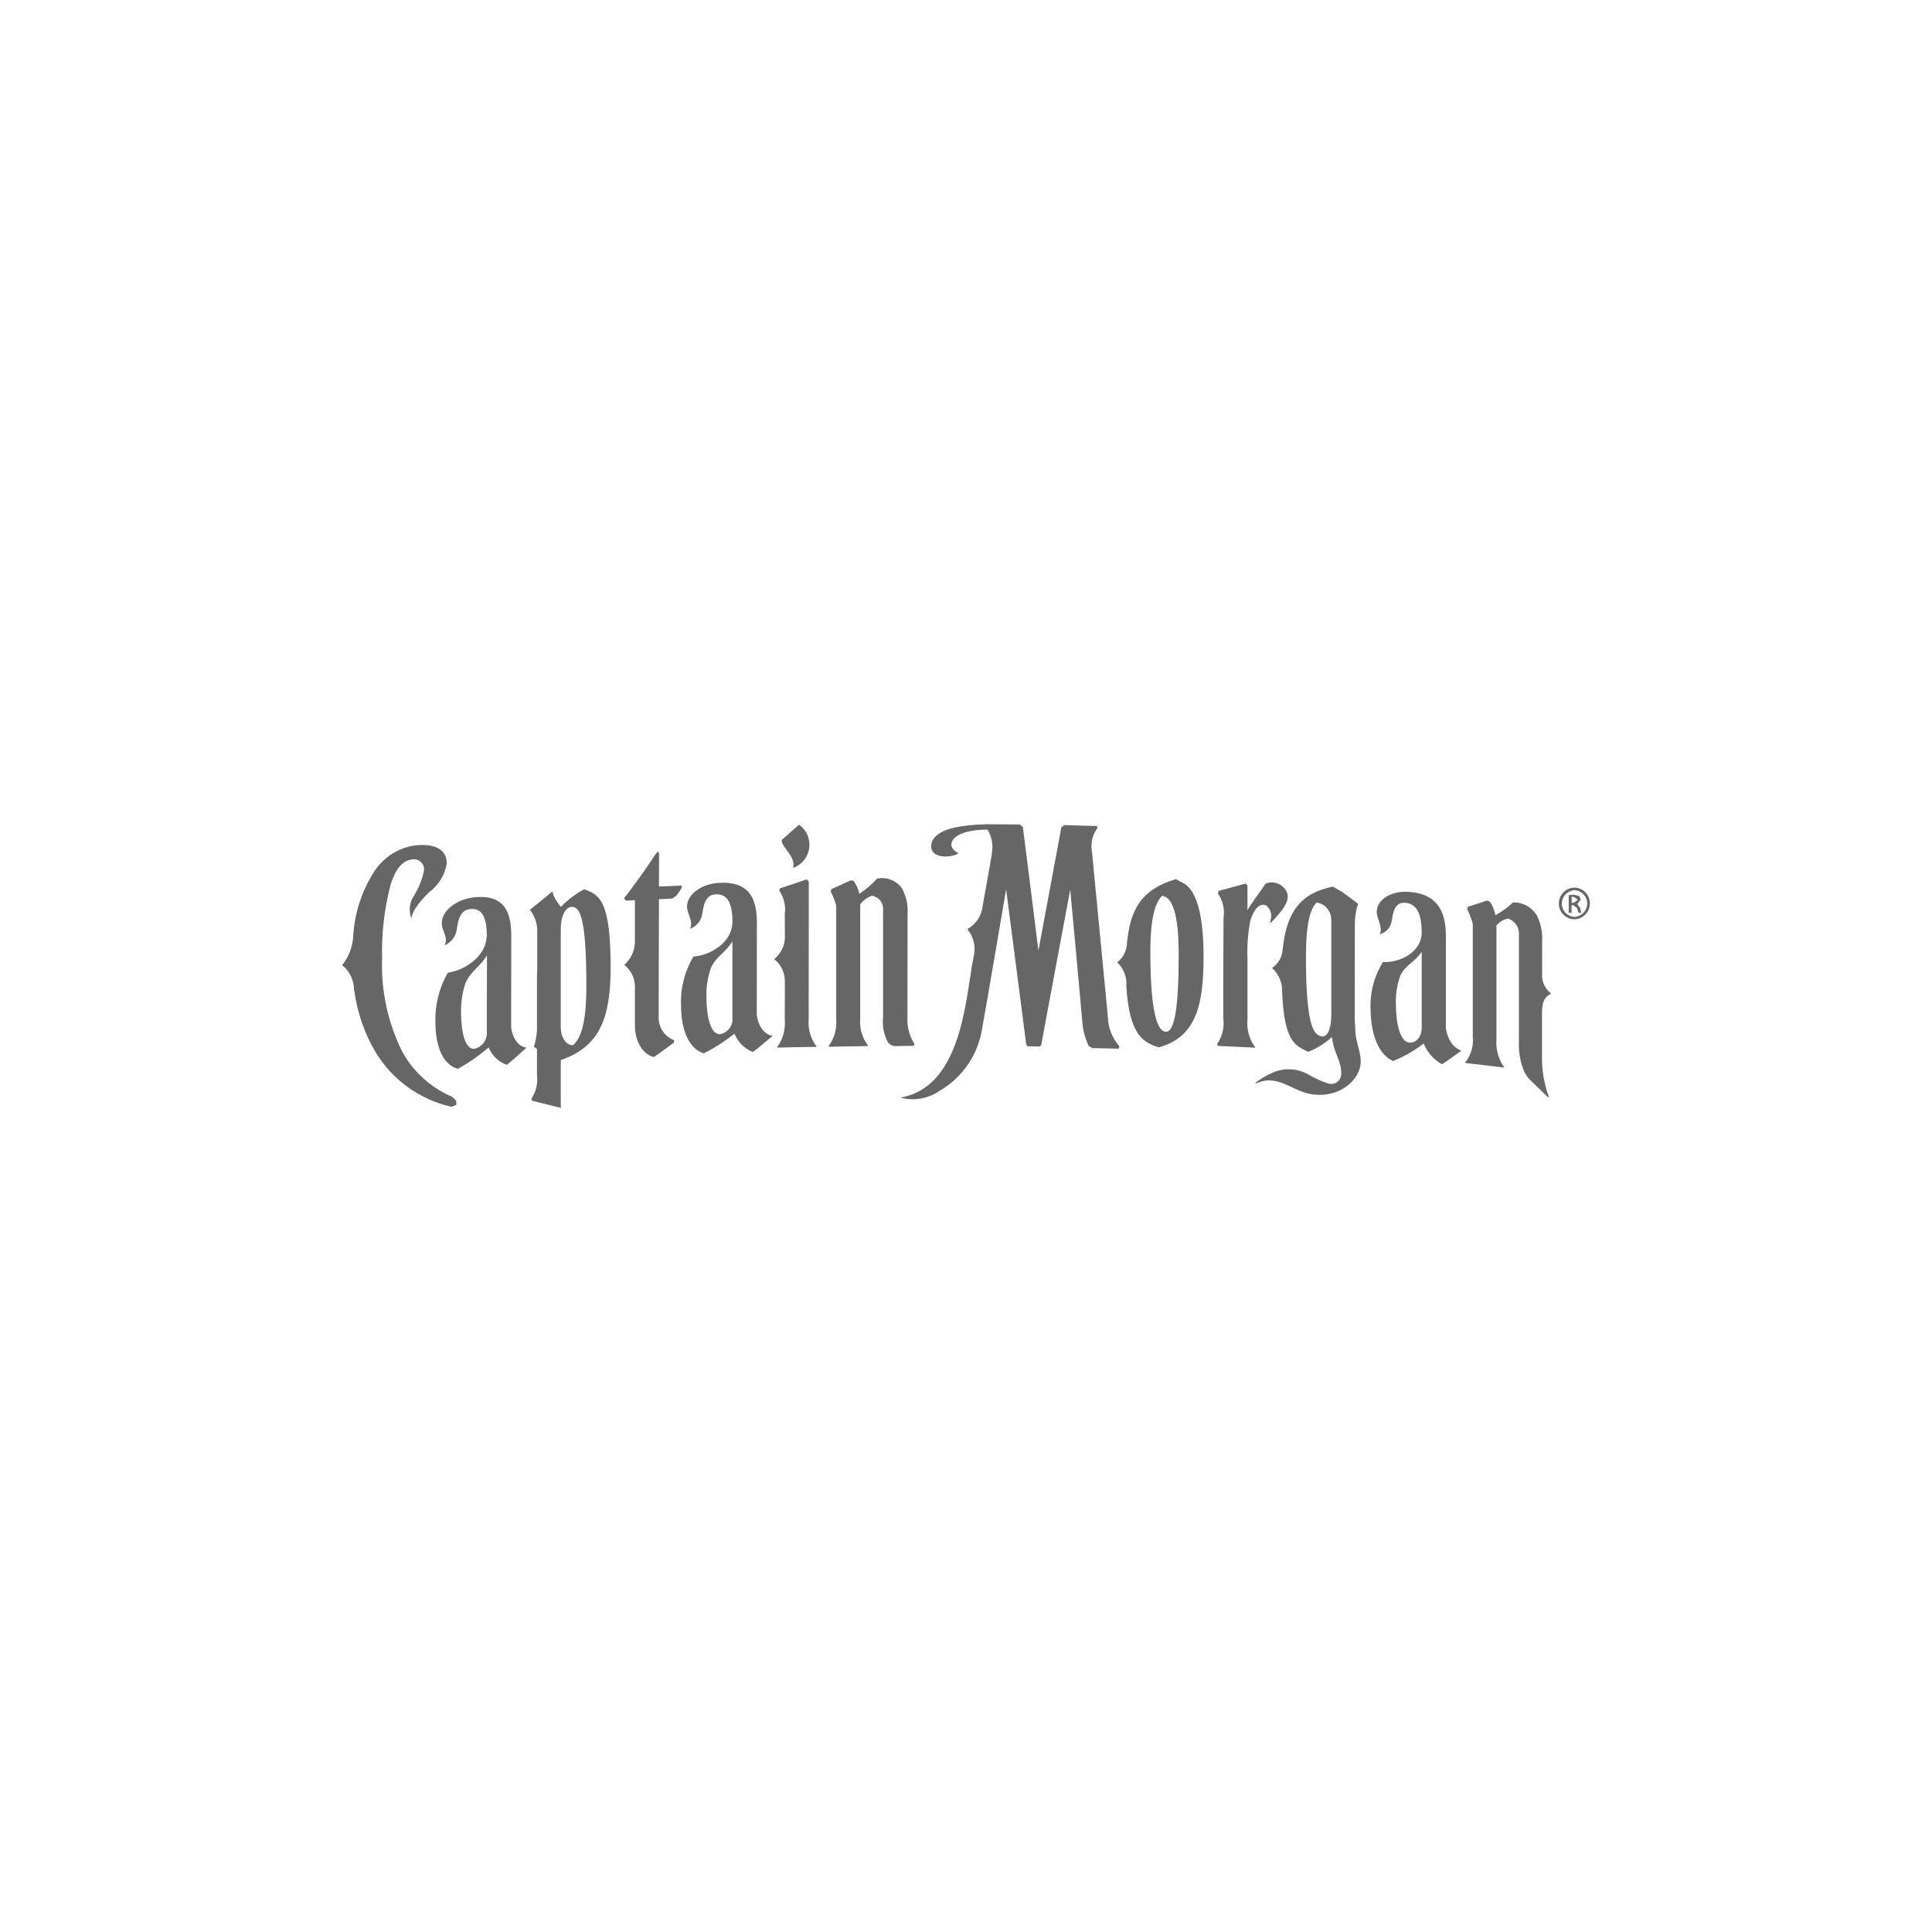
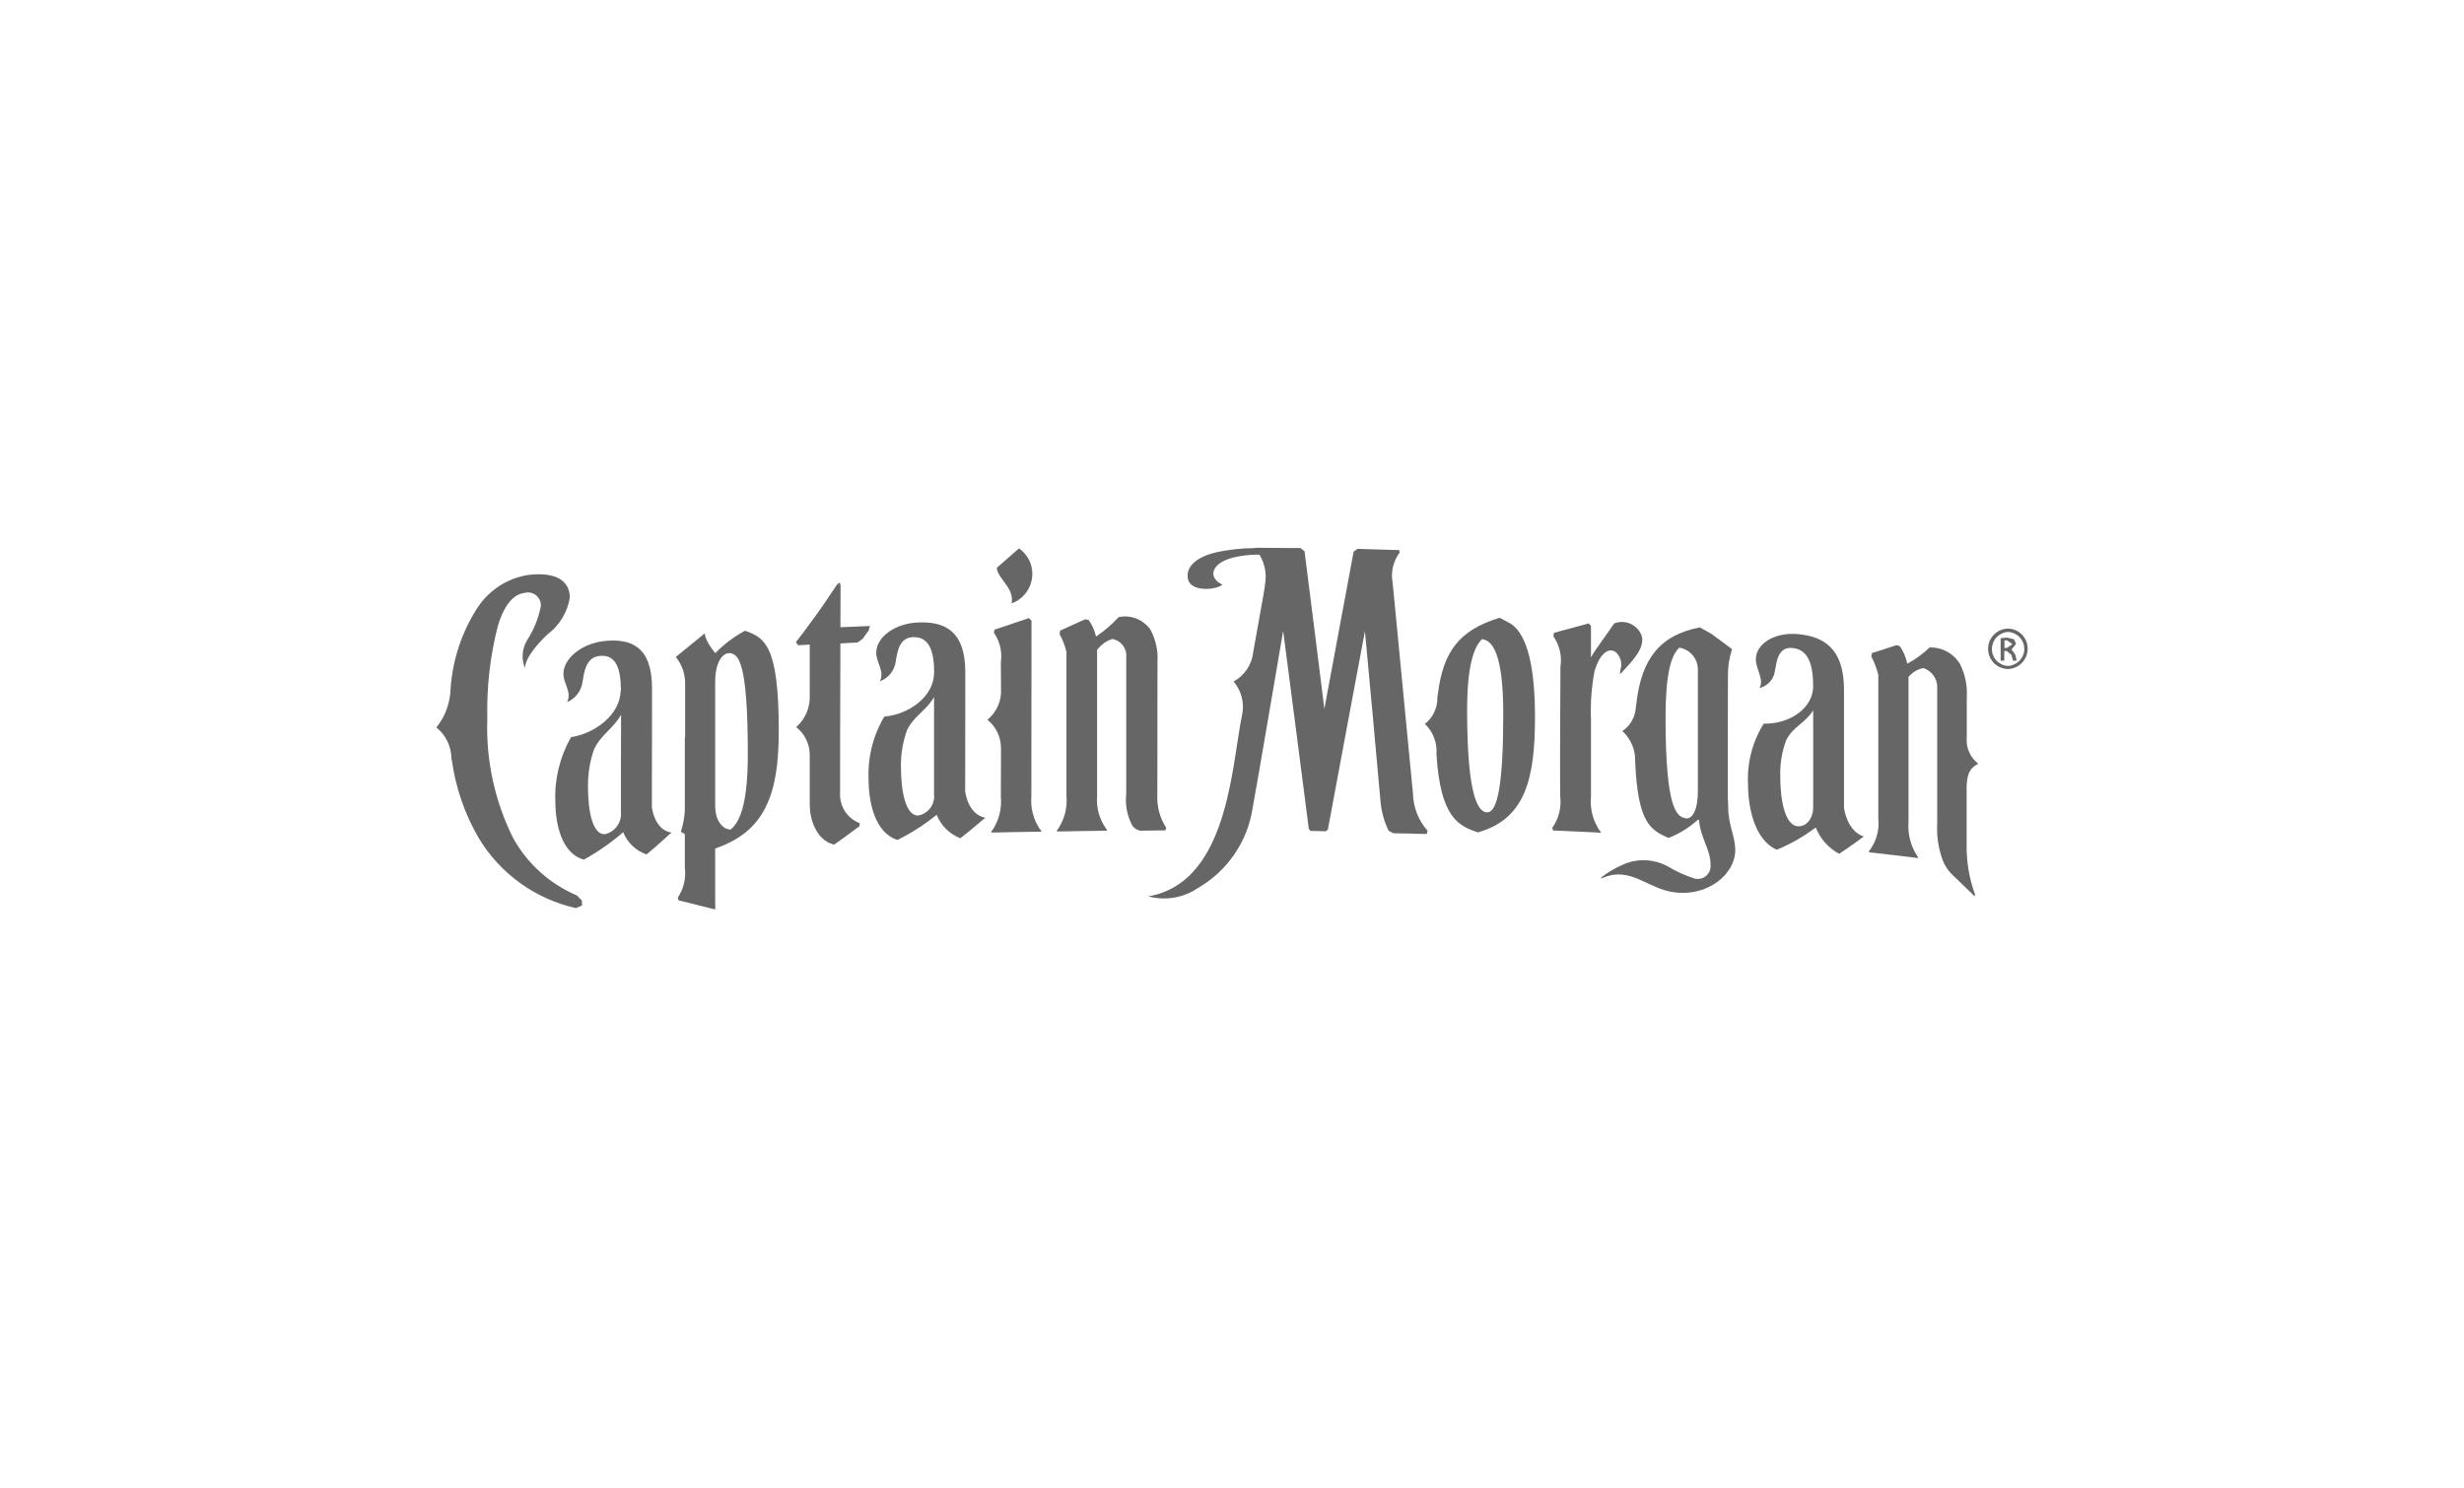
- <svg xmlns="http://www.w3.org/2000/svg" version="1.1" id="Layer_1" x="0px" y="0px" viewBox="0 0 161.55 161.55" style="enable-background:new 0 0 161.55 161.55;" xml:space="preserve">
+ <svg xmlns="http://www.w3.org/2000/svg" version="1.1" id="Layer_1" x="0px" y="0px" viewBox="0 0 161.55 97.55" style="enable-background:new 0 0 161.55 97.55;" xml:space="preserve">
  <style type="text/css">
	.st0{fill:#666666;}
	.st1{clip-path:url(#SVGID_2_);}
	.st2{clip-path:url(#SVGID_4_);}
	.st3{clip-path:url(#SVGID_6_);}
	.st4{clip-path:url(#SVGID_8_);}
	.st5{clip-path:url(#SVGID_10_);}
	.st6{clip-path:url(#SVGID_12_);}
- 	.st7{opacity:0;fill:#666666;}
- 	.st8{opacity:0;fill:#666666;stroke:#009DE2;stroke-width:0.112;}
- 	.st9{opacity:0;}
+ 	.st7{fill:#808080;}
+ 	.st8{opacity:0;fill:#666666;}
+ 	.st9{opacity:0;fill:#666666;stroke:#009DE2;stroke-width:0.112;}
+ 	.st10{opacity:0;}
</style>
  <g>
-     <path class="st0" d="M120.9,85.96v-7.74c0-2.74-1.38-3.5-3.05-3.64c-1.53-0.13-2.73,0.65-2.73,1.66c0,0.65,0.56,1.29,0.24,1.88   c0.53-0.13,0.94-0.57,1.01-1.12c0.11-0.61,0.21-1.59,1.13-1.51c1.1,0.09,1.38,1.16,1.38,2.56l0-0.08c0,1.57-1.68,2.53-3.24,2.48   c-0.75,1.2-1.11,2.6-1.03,4.01c0,1.45,0.41,3.6,1.86,4.25h0.05c0.9-0.37,1.75-0.86,2.53-1.45c0.29,0.74,0.83,1.35,1.53,1.73   c0.75-0.47,1.6-1.15,1.63-1.13C121.06,87.49,120.9,85.96,120.9,85.96z M118.88,83.54v2.4c0,0.69-0.42,1.29-1.03,1.24   c-0.78-0.07-1.13-1.58-1.13-3.29c-0.02-0.8,0.11-1.6,0.39-2.35c0.44-0.89,1.25-1.12,1.77-1.96L118.88,83.54z" />
-     <path class="st0" d="M99.07,73.91l-0.02-0.02v0.01l-0.73-0.39c-2.68,0.82-3.7,2.25-4.04,4.96l-0.04,0.28   c0.01,0.67-0.29,1.31-0.82,1.72c0.54,0.51,0.82,1.24,0.76,1.98c0.25,4.19,1.48,4.73,2.72,5.13c3.14-0.88,3.74-3.58,3.74-7.56   C100.64,76.75,100.14,74.64,99.07,73.91z M97.5,86.27c-0.5-0.01-1.31-0.72-1.31-6.69c0-2.89,0.43-4.14,0.98-4.67   c0.91,0.1,1.39,1.65,1.39,4.91C98.56,84.32,98.2,86.29,97.5,86.27z" />
-     <path class="st0" d="M129.7,83.08c-0.53-0.41-0.82-1.07-0.75-1.74v-2.59c0.05-0.76-0.1-1.52-0.44-2.2c-0.42-0.7-1.19-1.12-2-1.09   c-0.43,0.42-0.93,0.78-1.46,1.06c-0.09-0.41-0.25-0.8-0.48-1.14l-0.21-0.08c-0.18,0.05-1.22,0.41-1.62,0.52l-0.05,0.22   c0.2,0.39,0.35,0.79,0.46,1.21v9.41c0.08,0.72-0.11,1.45-0.53,2.05c-0.13,0.15-0.19,0.18,0.2,0.21c0.88,0.1,1.76,0.2,2.64,0.31   c0.36,0.05,0.36,0.05,0.22-0.13c-0.41-0.65-0.61-1.41-0.55-2.18v-9.53c0.25-0.3,0.59-0.51,0.97-0.58c0.58,0.18,0.96,0.75,0.91,1.36   v8.88c-0.04,0.83,0.09,1.66,0.39,2.43c0.16,0.39,0.42,0.74,0.74,1.01l1.32,1.28l0.04-0.1c-0.4-1.08-0.58-2.22-0.56-3.37v-3.77   C128.99,83.89,129.04,83.43,129.7,83.08z" />
-     <path class="st0" d="M104.86,87.44c-0.42-0.64-0.62-1.4-0.55-2.16c0-1.71,0-3.42,0-5.13c-0.04-1.06,0.04-2.13,0.24-3.17   c0.32-1.04,0.85-1.53,1.34-1.25c0.36,0.28,0.5,0.77,0.35,1.2l-0.03,0.29l0.36-0.38c0.46-0.52,1.31-1.38,1.06-2.17   c-0.28-0.71-1.08-1.07-1.79-0.79c0,0-0.01,0-0.01,0c-0.39,0.61-1.27,1.75-1.52,2.23v-2.07l-0.15-0.16l-2.28,0.62l-0.03,0.23   c0.4,0.58,0.57,1.29,0.46,1.98c0,1.21-0.04,5.45-0.02,8.47c0.1,0.74-0.08,1.5-0.52,2.11l0.06,0.17c0.44,0.01,0.44,0.02,2.86,0.13   C105.06,87.62,105,87.62,104.86,87.44z" />
-     <path class="st0" d="M113.28,85.2c0-1.87,0-5.28,0.01-7.85v0.01c-0.01-0.61,0.08-1.21,0.27-1.79c-0.43-0.33-0.87-0.65-1.32-0.98   l-0.03-0.02l-0.04-0.03l0.01,0.01l-0.73-0.41c-2.69,0.52-3.8,2.13-4.15,4.87v-0.04l0,0.08l-0.05,0.36   c-0.04,0.62-0.37,1.19-0.88,1.53c0.56,0.51,0.87,1.25,0.84,2.01v-0.01c0.17,4.13,1.06,4.49,2.18,5.01   c0.72-0.28,1.38-0.69,1.95-1.21l0.06,0.05c0.08,1.14,0.75,1.91,0.75,2.89c0.06,0.46-0.26,0.89-0.72,0.95   c-0.1,0.01-0.2,0.01-0.29-0.01c-0.62-0.19-1.22-0.46-1.78-0.8c-0.82-0.45-1.8-0.54-2.69-0.23c-0.47,0.18-0.91,0.41-1.33,0.69   c-0.06,0.03-0.63,0.45-0.25,0.29c1.82-0.79,2.93,0.71,4.67,0.94c2.31,0.31,4.02-1.26,4.02-2.75c0-0.93-0.46-1.66-0.46-2.79   L113.28,85.2z M111.32,84.87c0,1.19-0.34,1.95-0.89,1.77c-0.49-0.15-1.23-0.58-1.23-6.56c0-2.87,0.35-4.09,0.9-4.61   c0.7,0.11,1.21,0.71,1.22,1.42V84.87z" />
-     <path class="st0" d="M91.31,71.24c-0.14-0.71,0.03-1.44,0.46-2.01l-0.04-0.16c-0.41,0-2.72-0.08-2.72-0.08l-0.26,0.18   c-0.64,3.44-1.28,6.88-1.92,10.32c-0.43-3.45-0.86-6.9-1.3-10.34l-0.26-0.21c-0.59-0.01-2.5-0.02-2.88-0.02l-0.17,0.02   c-0.82,0.01-1.65,0.1-2.45,0.27c-1.77,0.42-2.04,1.27-1.86,1.84c0.26,0.77,1.81,0.64,2.24,0.29c-0.94-0.43-0.81-1.37,0.66-1.77   c0.58-0.14,1.17-0.21,1.76-0.2c0.36,0.58,0.49,1.27,0.37,1.94c-0.02,0.25-0.03,0.31-0.77,4.43c-0.08,0.82-0.56,1.55-1.29,1.95   c0.51,0.6,0.72,1.4,0.56,2.18l-0.14,0.73c-0.59,3.45-1.07,10.35-6.02,11.18c1.12,0.3,2.32,0.1,3.28-0.56   c1.93-1.12,3.24-3.05,3.57-5.25c0.09-0.39,2-11.6,2-11.6c0.57,4.33,1.12,8.65,1.68,12.98l0.11,0.14c0.34,0,0.67,0.01,1.01,0.02   l0.13-0.11c0.81-4.32,1.61-8.67,2.43-13.01c0.35,3.68,0.68,7.37,1.01,11.04c0.05,0.71,0.23,1.4,0.54,2.04l0.31,0.17   c0.73,0.01,1.45,0.03,2.19,0.05l0.06-0.21c-0.6-0.67-0.94-1.54-0.96-2.44C92.61,84.7,91.36,71.79,91.31,71.24z" />
-     <path class="st0" d="M66.32,72.57c1.06-0.38,1.62-1.54,1.25-2.61c-0.14-0.4-0.41-0.75-0.76-1c-0.48,0.42-0.97,0.85-1.45,1.28   C65.35,70.89,66.56,71.59,66.32,72.57z" />
-     <path class="st0" d="M37.82,91.72c-1.78-0.76-3.26-2.09-4.19-3.79c-1.2-2.42-1.78-5.1-1.68-7.8c-0.05-2.05,0.18-4.1,0.69-6.08   c0.27-0.92,0.8-2.06,1.75-2.17c0.45-0.13,0.91,0.14,1.04,0.58c0.03,0.11,0.04,0.23,0.02,0.35c-0.16,0.77-0.46,1.5-0.88,2.16   c-0.35,0.56-0.4,1.24-0.15,1.85c0-0.7,0.93-1.7,1.45-2.2c0.79-0.58,1.33-1.45,1.49-2.43c0-1.06-0.85-1.71-2.71-1.49   c-1.33,0.2-2.52,0.95-3.29,2.07c-1.07,1.62-1.69,3.48-1.82,5.42c-0.03,0.92-0.35,1.8-0.93,2.51c0.63,0.51,0.99,1.27,0.99,2.08   l0.01,0.03l0.01,0.01c0.25,1.81,0.84,3.55,1.76,5.12c1.4,2.35,3.71,4.01,6.38,4.61l0.4-0.17l-0.01-0.33L37.82,91.72z" />
-     <path class="st0" d="M42.74,85.92c0,0,0.01-6.71,0.01-7.78c0-2.76-1.39-3.27-3.07-3.11c-1.54,0.15-2.74,1.15-2.74,2.16   c0,0.65,0.57,1.2,0.24,1.85c0.55-0.23,0.93-0.73,1.01-1.31c0.11-0.62,0.2-1.63,1.14-1.72c1.11-0.1,1.38,0.92,1.38,2.33v0.01   l-0.02-0.08c0,1.57-1.67,2.83-3.25,3.07c-0.73,1.28-1.09,2.74-1.03,4.21c0,1.47,0.41,3.43,1.87,3.82l0.04-0.01   c0.91-0.51,1.76-1.1,2.54-1.78c0.27,0.69,0.83,1.22,1.53,1.46c0.76-0.61,1.61-1.45,1.65-1.43C42.89,87.44,42.74,85.92,42.74,85.92z    M40.71,83.84v2.42c0.06,0.67-0.38,1.28-1.03,1.44c-0.79,0.07-1.13-1.38-1.13-3.11c-0.01-0.83,0.12-1.65,0.39-2.43   c0.44-0.98,1.26-1.36,1.78-2.29C40.71,81.27,40.71,83.05,40.71,83.84z" />
-     <path class="st0" d="M76.46,87.28c-0.43-0.66-0.63-1.45-0.58-2.23c0-0.38,0.01-7.81,0.01-8.64c0.05-0.75-0.12-1.49-0.48-2.15   c-0.48-0.65-1.29-0.96-2.07-0.79c-0.44,0.48-0.94,0.91-1.48,1.27c-0.09-0.39-0.25-0.77-0.49-1.09l-0.21-0.04   c-0.19,0.07-1.25,0.57-1.65,0.74l-0.04,0.23c0.2,0.36,0.35,0.75,0.45,1.16v9.46c0.07,0.75-0.12,1.5-0.53,2.13   c-0.14,0.17-0.2,0.21,0.21,0.19c0.88-0.02,1.78-0.03,2.68-0.04c0.36-0.01,0.36-0.01,0.22-0.17c-0.43-0.61-0.63-1.36-0.57-2.11   c0-3.19,0-6.39,0-9.58c0.25-0.33,0.59-0.59,0.99-0.72c0.59,0.1,0.99,0.64,0.92,1.24v8.92c-0.08,0.72,0.06,1.44,0.4,2.08   c0.17,0.24,0.45,0.37,0.74,0.33l1.43-0.02L76.46,87.28z" />
-     <path class="st0" d="M67.62,85.25c0-3.85,0.01-7.69,0.01-11.54l-0.17-0.18l-2.25,0.76l-0.05,0.19c0.39,0.56,0.56,1.26,0.46,1.94   c0,0.12,0.01,0.79,0.01,1.71c0.06,0.79-0.27,1.56-0.89,2.07c0.58,0.46,0.9,1.17,0.89,1.9c0,1.62-0.01,3-0.01,3.17   c0.07,0.74-0.12,1.49-0.52,2.12c-0.14,0.18-0.21,0.23,0.18,0.2c0.91-0.02,1.83-0.04,2.75-0.05c0.4,0.01,0.24-0.03,0.12-0.21   C67.75,86.71,67.56,85.98,67.62,85.25z" />
-     <path class="st0" d="M48.85,74.36c-0.72,0.38-1.38,0.88-1.95,1.47c0,0-0.69-0.81-0.69-1.3c-0.63,0.52-1.27,1.03-1.9,1.55   c0.41,0.51,0.63,1.15,0.61,1.8v3.41l-0.02,0.11v4.75c-0.03,0.47-0.11,0.94-0.26,1.39l0.26,0.16v2.18c0.09,0.69-0.07,1.4-0.46,1.98   l0.05,0.18l2.24,0.56l0.17,0.03l-0.01-0.44v-3.55c3.29-1.12,4.17-3.57,4.17-7.74C51.06,75.25,50.11,74.82,48.85,74.36z M47.9,87.4   c-0.6-0.01-1.01-0.71-1.01-1.51V77.7c0-1.2,0.46-1.97,1.03-1.86c0.49,0.1,1.11,0.57,1.11,6.59C49.03,85.32,48.64,86.81,47.9,87.4z" />
-     <path class="st0" d="M56.23,75.13l0.33-0.24l0.4-0.56l0.07-0.28c-0.64,0.03-1.3,0.05-1.93,0.08c0-1.27,0.01-2.41,0.01-2.54   c0.01-0.5-0.1-0.45-0.33-0.11c-0.27,0.38-0.56,0.87-1.24,1.81c-0.88,1.21-1.13,1.54-1.36,1.82l0.15,0.2l0.76-0.04v3.3   c0.04,0.8-0.28,1.58-0.89,2.11c0.58,0.45,0.91,1.15,0.89,1.89v3.21c0,0.91,0.4,2.3,1.59,2.61c0.69-0.47,1.42-1.04,1.67-1.21   l0.02-0.2c-0.83-0.31-1.35-1.13-1.29-2.01c0-0.38,0-5.83,0.02-9.78C55.45,75.17,56.06,75.15,56.23,75.13z" />
-     <path class="st0" d="M63.28,84.88c0,0,0.01-6.71,0.01-7.79c0-2.76-1.39-3.34-3.08-3.27c-1.55,0.05-2.76,0.97-2.76,1.98   c0,0.66,0.57,1.23,0.24,1.87c0.54-0.19,0.94-0.67,1.03-1.24c0.1-0.62,0.21-1.62,1.14-1.65c1.11-0.04,1.39,0.99,1.39,2.41   l-0.01-0.07c0,1.57-1.68,2.74-3.26,2.87c-0.74,1.25-1.1,2.69-1.03,4.15c0,1.46,0.41,3.46,1.87,3.93l0.04,0   c0.91-0.45,1.76-1,2.55-1.64c0.28,0.7,0.84,1.26,1.55,1.54c0.76-0.57,1.62-1.36,1.65-1.34C63.43,86.4,63.28,84.88,63.28,84.88z    M61.24,82.69v2.41c0.07,0.66-0.39,1.26-1.04,1.38c-0.78,0.02-1.13-1.45-1.13-3.18c-0.02-0.82,0.12-1.63,0.39-2.4   c0.44-0.95,1.26-1.28,1.78-2.19C61.24,80.12,61.24,81.89,61.24,82.69L61.24,82.69z" />
-     <path class="st0" d="M131.89,75.59L131.89,75.59l0.29-0.37l-0.13-0.3l-0.47-0.11l-0.41,0.04v1.47h0.24v-0.63h0.16l0.31,0.26   l0.1,0.37h0.24l-0.08-0.37L131.89,75.59z M131.58,75.49h-0.16V75l0.16-0.02l0.36,0.26L131.58,75.49z" />
-     <path class="st0" d="M131.66,74.22L131.66,74.22c-0.74,0.01-1.33,0.62-1.31,1.35c0.01,0.72,0.59,1.29,1.3,1.3   c0.73-0.02,1.31-0.63,1.29-1.36C132.93,74.81,132.37,74.24,131.66,74.22z M131.66,76.67c-0.62-0.03-1.1-0.56-1.06-1.17   c0.03-0.57,0.48-1.03,1.06-1.06h0.01c0.62,0.04,1.09,0.57,1.05,1.19C132.68,76.18,132.23,76.63,131.66,76.67z" />
+     <path class="st0" d="M120.9,52.96v-7.74c0-2.74-1.38-3.5-3.05-3.64c-1.53-0.13-2.73,0.65-2.73,1.66c0,0.65,0.56,1.29,0.24,1.88   c0.53-0.13,0.94-0.57,1.01-1.12c0.11-0.61,0.21-1.59,1.13-1.51c1.1,0.09,1.38,1.16,1.38,2.56l0-0.08c0,1.57-1.68,2.53-3.24,2.48   c-0.75,1.2-1.11,2.6-1.03,4.01c0,1.45,0.41,3.6,1.86,4.25h0.05c0.9-0.37,1.75-0.86,2.53-1.45c0.29,0.74,0.83,1.35,1.53,1.73   c0.75-0.47,1.6-1.15,1.63-1.13C121.06,54.49,120.9,52.96,120.9,52.96z M118.88,50.54v2.4c0,0.69-0.41,1.29-1.03,1.24   c-0.78-0.07-1.13-1.58-1.13-3.29c-0.02-0.8,0.11-1.6,0.39-2.35c0.44-0.89,1.25-1.12,1.77-1.96L118.88,50.54z" />
+     <path class="st0" d="M99.07,40.91l-0.02-0.02v0.01l-0.73-0.39c-2.68,0.82-3.7,2.25-4.04,4.96l-0.04,0.28   c0.01,0.67-0.29,1.31-0.82,1.72c0.54,0.51,0.82,1.24,0.76,1.98c0.25,4.19,1.48,4.73,2.72,5.13c3.14-0.88,3.74-3.58,3.74-7.56   C100.64,43.75,100.14,41.64,99.07,40.91z M97.5,53.27c-0.5-0.01-1.31-0.72-1.31-6.69c0-2.89,0.43-4.14,0.98-4.67   c0.91,0.1,1.39,1.65,1.39,4.91C98.56,51.32,98.2,53.29,97.5,53.27z" />
+     <path class="st0" d="M129.7,50.08c-0.53-0.41-0.82-1.07-0.75-1.74v-2.59c0.05-0.76-0.1-1.52-0.44-2.2c-0.42-0.7-1.19-1.12-2-1.09   c-0.43,0.42-0.93,0.78-1.46,1.06c-0.09-0.41-0.25-0.8-0.48-1.14l-0.21-0.08c-0.18,0.05-1.22,0.41-1.62,0.52l-0.05,0.22   c0.2,0.39,0.35,0.79,0.46,1.21v9.41c0.08,0.72-0.11,1.45-0.53,2.05c-0.13,0.15-0.19,0.18,0.2,0.21c0.88,0.1,1.76,0.2,2.64,0.31   c0.36,0.05,0.36,0.05,0.22-0.13c-0.41-0.65-0.61-1.41-0.55-2.18v-9.53c0.25-0.3,0.59-0.51,0.97-0.58c0.58,0.18,0.96,0.75,0.91,1.36   v8.88c-0.04,0.83,0.09,1.66,0.39,2.43c0.16,0.39,0.42,0.74,0.74,1.01l1.32,1.28l0.04-0.09c-0.4-1.08-0.58-2.22-0.56-3.37v-3.77   C128.99,50.89,129.04,50.43,129.7,50.08z" />
+     <path class="st0" d="M104.86,54.44c-0.42-0.64-0.62-1.4-0.55-2.16c0-1.71,0-3.42,0-5.13c-0.04-1.06,0.04-2.13,0.24-3.17   c0.32-1.04,0.85-1.53,1.34-1.25c0.36,0.28,0.5,0.77,0.35,1.2l-0.03,0.29l0.36-0.38c0.46-0.52,1.31-1.38,1.06-2.17   c-0.28-0.71-1.08-1.07-1.79-0.79c0,0-0.01,0-0.01,0c-0.39,0.61-1.27,1.75-1.52,2.23v-2.07l-0.15-0.16l-2.28,0.62l-0.03,0.23   c0.4,0.58,0.57,1.29,0.46,1.98c0,1.21-0.04,5.45-0.02,8.47c0.1,0.74-0.08,1.5-0.52,2.11l0.06,0.17c0.44,0.01,0.44,0.02,2.86,0.13   C105.06,54.62,105,54.62,104.86,54.44z" />
+     <path class="st0" d="M113.28,52.2c0-1.87,0-5.28,0.01-7.85v0.01c-0.01-0.61,0.08-1.21,0.27-1.79c-0.43-0.33-0.87-0.65-1.32-0.98   l-0.03-0.02l-0.04-0.03l0.01,0.01l-0.73-0.41c-2.69,0.52-3.8,2.13-4.15,4.87v-0.04l0,0.08l-0.05,0.36   c-0.04,0.62-0.37,1.19-0.88,1.53c0.56,0.51,0.87,1.25,0.84,2.01v-0.01c0.17,4.13,1.06,4.49,2.18,5.01   c0.72-0.28,1.38-0.69,1.95-1.21l0.06,0.05c0.08,1.14,0.75,1.91,0.75,2.89c0.06,0.46-0.26,0.89-0.72,0.95   c-0.1,0.01-0.2,0.01-0.29-0.01c-0.62-0.19-1.22-0.46-1.78-0.8c-0.82-0.45-1.8-0.54-2.69-0.23c-0.47,0.18-0.91,0.41-1.33,0.69   c-0.06,0.03-0.63,0.45-0.26,0.29c1.82-0.79,2.93,0.71,4.67,0.94c2.31,0.31,4.02-1.26,4.02-2.75c0-0.93-0.46-1.66-0.46-2.79   L113.28,52.2z M111.32,51.87c0,1.19-0.34,1.95-0.89,1.77c-0.49-0.15-1.23-0.58-1.23-6.56c0-2.87,0.35-4.09,0.9-4.61   c0.7,0.11,1.21,0.71,1.22,1.42V51.87z" />
+     <path class="st0" d="M91.31,38.24c-0.14-0.71,0.03-1.44,0.46-2.01l-0.04-0.16c-0.41,0-2.72-0.08-2.72-0.08l-0.26,0.18   c-0.64,3.44-1.28,6.88-1.92,10.32c-0.43-3.45-0.86-6.9-1.3-10.34l-0.26-0.21c-0.59-0.01-2.5-0.02-2.88-0.02l-0.17,0.02   c-0.82,0.01-1.65,0.1-2.45,0.27c-1.77,0.42-2.04,1.27-1.86,1.84c0.26,0.77,1.81,0.64,2.24,0.29c-0.94-0.43-0.81-1.37,0.66-1.77   c0.58-0.14,1.17-0.21,1.76-0.2c0.36,0.58,0.49,1.27,0.37,1.94c-0.02,0.25-0.03,0.31-0.77,4.43c-0.08,0.82-0.56,1.55-1.29,1.95   c0.51,0.6,0.72,1.4,0.56,2.18l-0.14,0.73c-0.59,3.45-1.07,10.35-6.02,11.18c1.12,0.3,2.32,0.1,3.28-0.56   c1.93-1.12,3.24-3.05,3.57-5.25c0.09-0.39,2-11.6,2-11.6c0.57,4.33,1.12,8.65,1.68,12.98l0.11,0.14c0.34,0,0.67,0.01,1.01,0.02   l0.13-0.11c0.81-4.32,1.61-8.67,2.43-13.01c0.35,3.68,0.68,7.37,1.01,11.04c0.05,0.71,0.23,1.4,0.54,2.04l0.31,0.17   c0.73,0.01,1.45,0.03,2.19,0.05l0.06-0.21c-0.6-0.67-0.94-1.54-0.96-2.44C92.61,51.7,91.36,38.79,91.31,38.24z" />
+     <path class="st0" d="M66.32,39.57c1.06-0.38,1.62-1.54,1.25-2.61c-0.14-0.4-0.41-0.75-0.76-1c-0.48,0.42-0.97,0.85-1.45,1.27   C65.35,37.89,66.56,38.59,66.32,39.57z" />
+     <path class="st0" d="M37.82,58.72c-1.78-0.76-3.26-2.09-4.19-3.79c-1.2-2.42-1.78-5.1-1.68-7.8c-0.05-2.05,0.18-4.1,0.69-6.08   c0.27-0.92,0.8-2.06,1.75-2.17c0.45-0.13,0.91,0.14,1.04,0.58c0.03,0.11,0.04,0.23,0.02,0.35c-0.16,0.77-0.46,1.5-0.88,2.16   c-0.35,0.56-0.4,1.24-0.15,1.85c0-0.7,0.93-1.7,1.45-2.2c0.79-0.58,1.33-1.45,1.49-2.43c0-1.06-0.85-1.71-2.71-1.49   c-1.33,0.2-2.52,0.95-3.29,2.07c-1.07,1.62-1.69,3.48-1.82,5.42c-0.03,0.92-0.35,1.8-0.93,2.51c0.63,0.51,0.99,1.27,0.99,2.08   l0.01,0.03l0.01,0.01c0.25,1.81,0.84,3.55,1.76,5.12c1.4,2.35,3.71,4.01,6.38,4.61l0.4-0.17l-0.01-0.33L37.82,58.72z" />
+     <path class="st0" d="M42.74,52.92c0,0,0.01-6.71,0.01-7.78c0-2.76-1.39-3.27-3.07-3.11c-1.54,0.15-2.74,1.15-2.74,2.16   c0,0.65,0.57,1.2,0.24,1.85c0.55-0.23,0.93-0.73,1.01-1.31c0.11-0.62,0.2-1.63,1.14-1.72c1.11-0.1,1.38,0.92,1.38,2.33v0.01   l-0.02-0.08c0,1.57-1.67,2.83-3.25,3.07c-0.73,1.28-1.09,2.74-1.03,4.21c0,1.47,0.41,3.43,1.87,3.82l0.04-0.02   c0.91-0.51,1.76-1.1,2.54-1.78c0.27,0.69,0.83,1.22,1.53,1.46c0.76-0.61,1.61-1.45,1.65-1.43C42.89,54.44,42.74,52.92,42.74,52.92z    M40.71,50.84v2.42c0.06,0.67-0.38,1.28-1.03,1.44c-0.79,0.07-1.13-1.38-1.13-3.11c-0.01-0.83,0.12-1.65,0.39-2.43   c0.44-0.98,1.26-1.36,1.78-2.29C40.71,48.27,40.71,50.05,40.71,50.84z" />
+     <path class="st0" d="M76.46,54.28c-0.43-0.66-0.63-1.45-0.58-2.23c0-0.38,0.01-7.81,0.01-8.64c0.05-0.75-0.12-1.49-0.48-2.15   c-0.48-0.65-1.29-0.96-2.07-0.79c-0.44,0.48-0.94,0.91-1.48,1.27c-0.09-0.39-0.25-0.77-0.49-1.09l-0.21-0.04   c-0.19,0.07-1.25,0.57-1.65,0.74l-0.04,0.23c0.2,0.36,0.35,0.75,0.45,1.16v9.46c0.07,0.75-0.12,1.5-0.53,2.13   c-0.14,0.17-0.2,0.21,0.21,0.19c0.88-0.02,1.78-0.03,2.68-0.04c0.36-0.01,0.36-0.01,0.22-0.17c-0.43-0.61-0.63-1.36-0.57-2.11   c0-3.19,0-6.39,0-9.58c0.25-0.33,0.59-0.59,0.99-0.72c0.59,0.1,0.99,0.64,0.92,1.24v8.92c-0.08,0.72,0.06,1.44,0.4,2.08   c0.17,0.24,0.45,0.37,0.74,0.33l1.43-0.02L76.46,54.28z" />
+     <path class="st0" d="M67.62,52.25c0-3.85,0.01-7.69,0.01-11.54l-0.17-0.18l-2.25,0.76l-0.05,0.19c0.39,0.56,0.56,1.26,0.46,1.94   c0,0.12,0.01,0.79,0.01,1.71c0.06,0.79-0.27,1.56-0.89,2.07c0.58,0.46,0.9,1.17,0.89,1.9c0,1.62-0.01,3-0.01,3.17   c0.07,0.74-0.12,1.49-0.52,2.12c-0.14,0.18-0.21,0.23,0.18,0.2c0.91-0.02,1.83-0.04,2.75-0.05c0.4,0.01,0.24-0.03,0.12-0.21   C67.75,53.71,67.56,52.98,67.62,52.25z" />
+     <path class="st0" d="M48.85,41.36c-0.72,0.38-1.38,0.88-1.95,1.47c0,0-0.69-0.81-0.69-1.3c-0.63,0.52-1.27,1.03-1.9,1.55   c0.41,0.51,0.63,1.15,0.61,1.8v3.41l-0.02,0.11v4.75c-0.03,0.47-0.11,0.94-0.26,1.39l0.26,0.16v2.18c0.09,0.69-0.07,1.4-0.46,1.98   l0.05,0.18l2.24,0.56l0.17,0.03l-0.01-0.44v-3.55c3.29-1.12,4.17-3.57,4.17-7.74C51.06,42.25,50.11,41.82,48.85,41.36z M47.9,54.4   c-0.6-0.02-1.01-0.71-1.01-1.51V44.7c0-1.2,0.46-1.97,1.03-1.86c0.49,0.1,1.11,0.57,1.11,6.59C49.03,52.32,48.64,53.81,47.9,54.4z" />
+     <path class="st0" d="M56.23,42.13l0.33-0.24l0.4-0.56l0.07-0.28c-0.64,0.03-1.3,0.05-1.93,0.08c0-1.27,0.01-2.41,0.01-2.54   c0.01-0.5-0.1-0.45-0.33-0.11c-0.27,0.38-0.56,0.87-1.24,1.81c-0.88,1.21-1.13,1.54-1.36,1.82l0.15,0.2l0.76-0.04v3.3   c0.04,0.8-0.28,1.58-0.89,2.11c0.58,0.45,0.91,1.15,0.89,1.89v3.21c0,0.91,0.4,2.3,1.59,2.61c0.69-0.47,1.42-1.04,1.67-1.21   l0.02-0.2c-0.83-0.31-1.35-1.13-1.29-2.01c0-0.38,0-5.83,0.02-9.78C55.45,42.17,56.06,42.15,56.23,42.13z" />
+     <path class="st0" d="M63.28,51.88c0,0,0.01-6.71,0.01-7.79c0-2.76-1.39-3.34-3.08-3.27c-1.55,0.05-2.76,0.97-2.76,1.98   c0,0.66,0.57,1.23,0.24,1.87c0.54-0.19,0.94-0.67,1.03-1.24c0.1-0.62,0.21-1.62,1.14-1.65c1.11-0.04,1.39,0.99,1.39,2.41   l-0.01-0.07c0,1.57-1.68,2.74-3.26,2.87c-0.74,1.25-1.1,2.69-1.03,4.15c0,1.46,0.41,3.46,1.87,3.93l0.04,0   c0.91-0.45,1.76-1,2.55-1.64c0.28,0.7,0.84,1.26,1.55,1.54c0.76-0.57,1.62-1.36,1.65-1.34C63.43,53.4,63.28,51.88,63.28,51.88z    M61.24,49.69v2.41c0.07,0.66-0.39,1.26-1.04,1.38c-0.78,0.02-1.13-1.45-1.13-3.18c-0.02-0.82,0.12-1.63,0.39-2.4   c0.44-0.95,1.26-1.28,1.78-2.19C61.24,47.12,61.24,48.89,61.24,49.69z" />
+     <path class="st0" d="M131.89,42.59L131.89,42.59l0.29-0.37l-0.13-0.3l-0.47-0.11l-0.41,0.04v1.47h0.24v-0.63h0.16l0.31,0.26   l0.1,0.37h0.24l-0.08-0.37L131.89,42.59z M131.58,42.49h-0.16V42l0.16-0.02l0.36,0.26L131.58,42.49z" />
+     <path class="st0" d="M131.66,41.22L131.66,41.22c-0.74,0.01-1.33,0.62-1.31,1.35c0.01,0.72,0.59,1.29,1.3,1.3   c0.73-0.02,1.31-0.63,1.29-1.36C132.93,41.81,132.37,41.24,131.66,41.22z M131.66,43.67c-0.62-0.03-1.1-0.56-1.06-1.17   c0.03-0.57,0.48-1.03,1.06-1.06h0.01c0.62,0.04,1.09,0.57,1.05,1.19C132.68,43.18,132.23,43.63,131.66,43.67z" />
  </g>
</svg>
